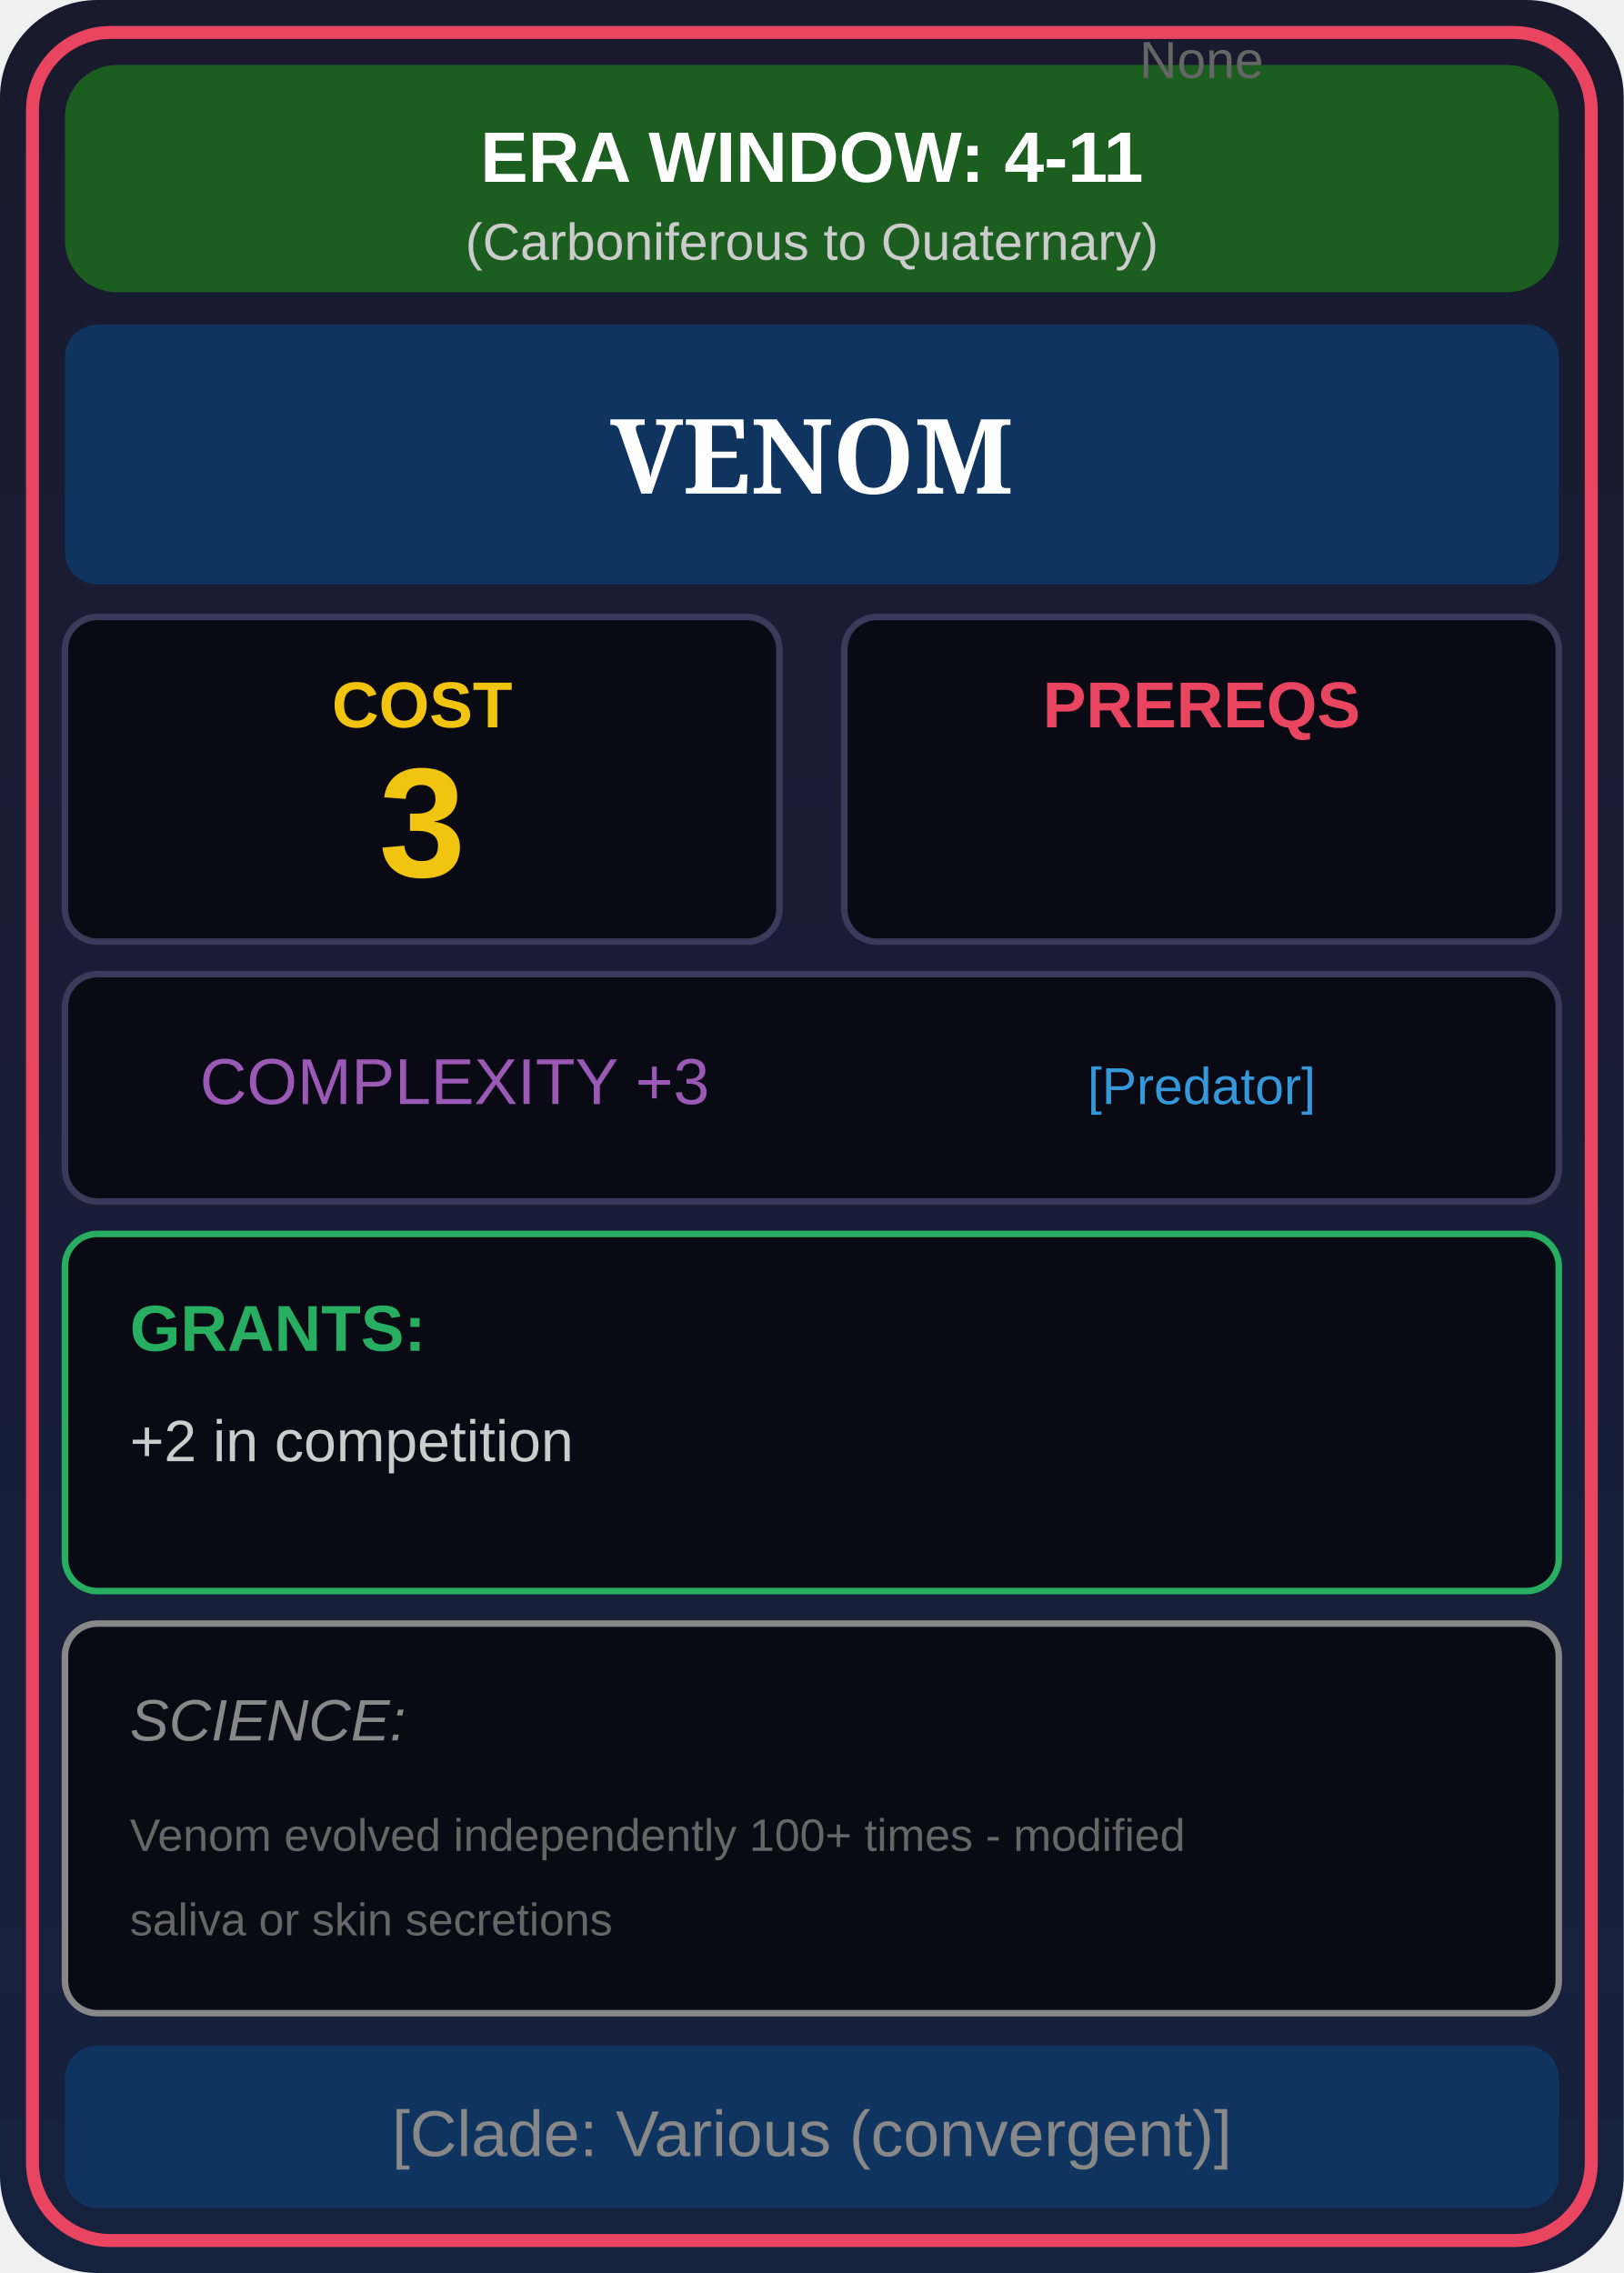
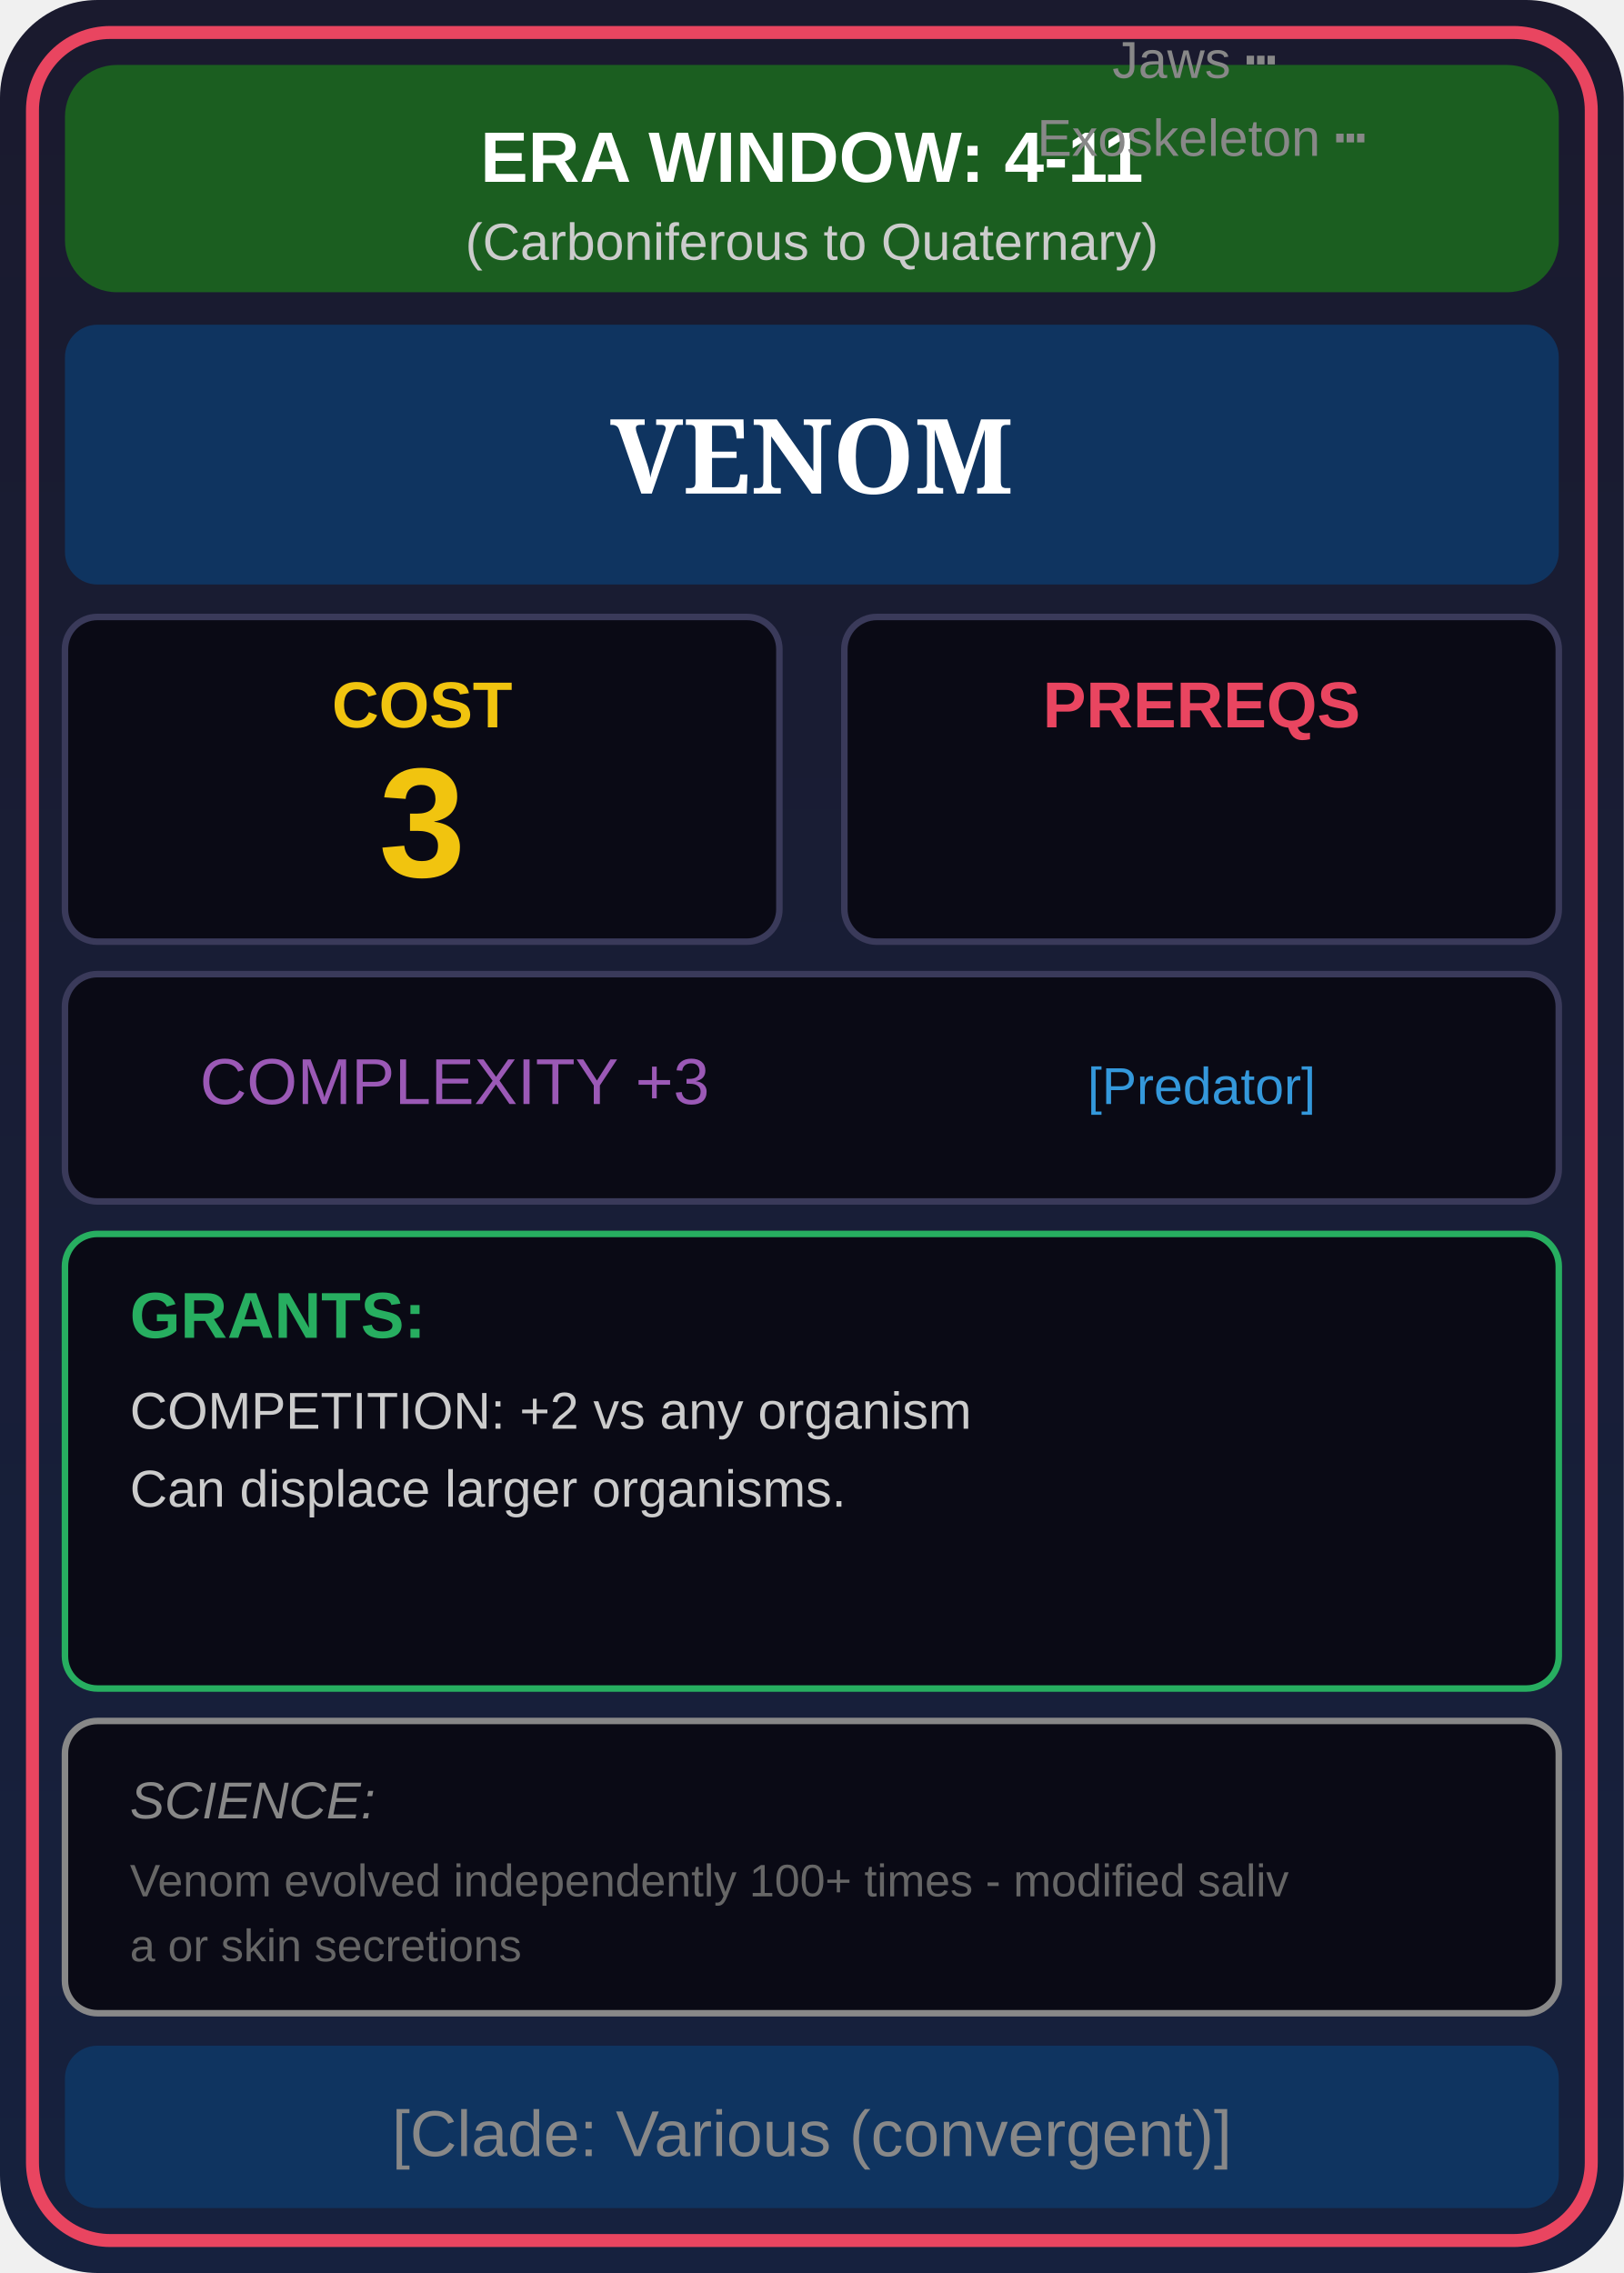
<svg xmlns="http://www.w3.org/2000/svg" viewBox="0 0 250 350" width="250" height="350">
  <defs>
    <linearGradient id="cardBg" x1="0%" y1="0%" x2="0%" y2="100%">
      <stop offset="0%" style="stop-color:#1a1a2e" />
      <stop offset="100%" style="stop-color:#16213e" />
    </linearGradient>
    <linearGradient id="eraGrad" x1="0%" y1="0%" x2="100%" y2="0%">
      <stop offset="0%" style="stop-color:#1b5e20" />
      <stop offset="100%" style="stop-color:#1b5e20" />
    </linearGradient>
  </defs>
  <rect width="250" height="350" fill="url(#cardBg)" rx="15" />
  <rect x="5" y="5" width="240" height="340" fill="none" stroke="#e94560" stroke-width="2" rx="12" />
  <rect x="10" y="10" width="230" height="35" fill="url(#eraGrad)" rx="8" />
  <text x="125" y="28" font-family="Arial" font-size="11" fill="#fff" text-anchor="middle" font-weight="bold">ERA WINDOW: 4-11</text>
  <text x="125" y="40" font-family="Arial" font-size="8" fill="#ccc" text-anchor="middle">(Carboniferous to Quaternary)</text>
  <rect x="10" y="50" width="230" height="40" fill="#0f3460" rx="5" />
  <text x="125" y="76" font-family="Georgia" font-size="16" fill="#fff" text-anchor="middle" font-weight="bold">VENOM</text>
  <rect x="10" y="95" width="110" height="50" fill="#0a0a15" stroke="#3a3a5a" rx="5" />
  <text x="65" y="112" font-family="Arial" font-size="10" fill="#f1c40f" text-anchor="middle" font-weight="bold">COST</text>
  <text x="65" y="135" font-family="Arial" font-size="24" fill="#f1c40f" text-anchor="middle" font-weight="bold">3</text>
  <rect x="130" y="95" width="110" height="50" fill="#0a0a15" stroke="#3a3a5a" rx="5" />
  <text x="185" y="112" font-family="Arial" font-size="10" fill="#e94560" text-anchor="middle" font-weight="bold">PREREQS</text>
  <text font-family="Arial" font-size="8" text-anchor="middle">
-     <tspan x="185" dy="12" fill="#666">None</tspan>
+     <tspan x="185" dy="12" fill="#888">Jaws ┅</tspan>
+     <tspan x="185" dy="12" fill="#888">Exoskeleton ┅</tspan>
  </text>
  <rect x="10" y="150" width="230" height="35" fill="#0a0a15" stroke="#3a3a5a" rx="5" />
  <text x="70" y="170" font-family="Arial" font-size="10" fill="#9b59b6" text-anchor="middle">COMPLEXITY +3</text>
  <text x="185" y="170" font-family="Arial" font-size="8" fill="#3498db" text-anchor="middle">[Predator]</text>
-   <rect x="10" y="190" width="230" height="55" fill="#0a0a15" stroke="#27ae60" rx="5" />
-   <text x="20" y="208" font-family="Arial" font-size="10" fill="#27ae60" font-weight="bold">GRANTS:</text>
-   <text x="20" y="225" font-family="Arial" font-size="9" fill="#ccc">+2 in competition</text>
-   <rect x="10" y="250" width="230" height="60" fill="#0a0a15" stroke="#888" rx="5" />
-   <text x="20" y="268" font-family="Arial" font-size="9" fill="#888" font-style="italic">SCIENCE:</text>
-   <text x="20" y="285" font-family="Arial" font-size="7" fill="#666">Venom evolved independently 100+ times - modified </text>
-   <text x="20" y="298" font-family="Arial" font-size="7" fill="#666">saliva or skin secretions</text>
+   <rect x="10" y="190" width="230" height="70" fill="#0a0a15" stroke="#27ae60" rx="5" />
+   <text x="20" y="206" font-family="Arial" font-size="10" fill="#27ae60" font-weight="bold">GRANTS:</text>
+   <text x="20" y="220" font-family="Arial" font-size="8" fill="#ccc">COMPETITION: +2 vs any organism</text>
+   <text x="20" y="232" font-family="Arial" font-size="8" fill="#ccc">Can displace larger organisms.</text>
+   <text x="20" y="244" font-family="Arial" font-size="8" fill="#ccc" />
+   <rect x="10" y="265" width="230" height="45" fill="#0a0a15" stroke="#888" rx="5" />
+   <text x="20" y="280" font-family="Arial" font-size="8" fill="#888" font-style="italic">SCIENCE:</text>
+   <text x="20" y="292" font-family="Arial" font-size="7" fill="#666">Venom evolved independently 100+ times - modified saliv</text>
+   <text x="20" y="302" font-family="Arial" font-size="7" fill="#666">a or skin secretions</text>
  <rect x="10" y="315" width="230" height="25" fill="#0f3460" rx="5" />
  <text x="125" y="332" font-family="Arial" font-size="10" fill="#888" text-anchor="middle">[Clade: Various (convergent)]</text>
</svg>
